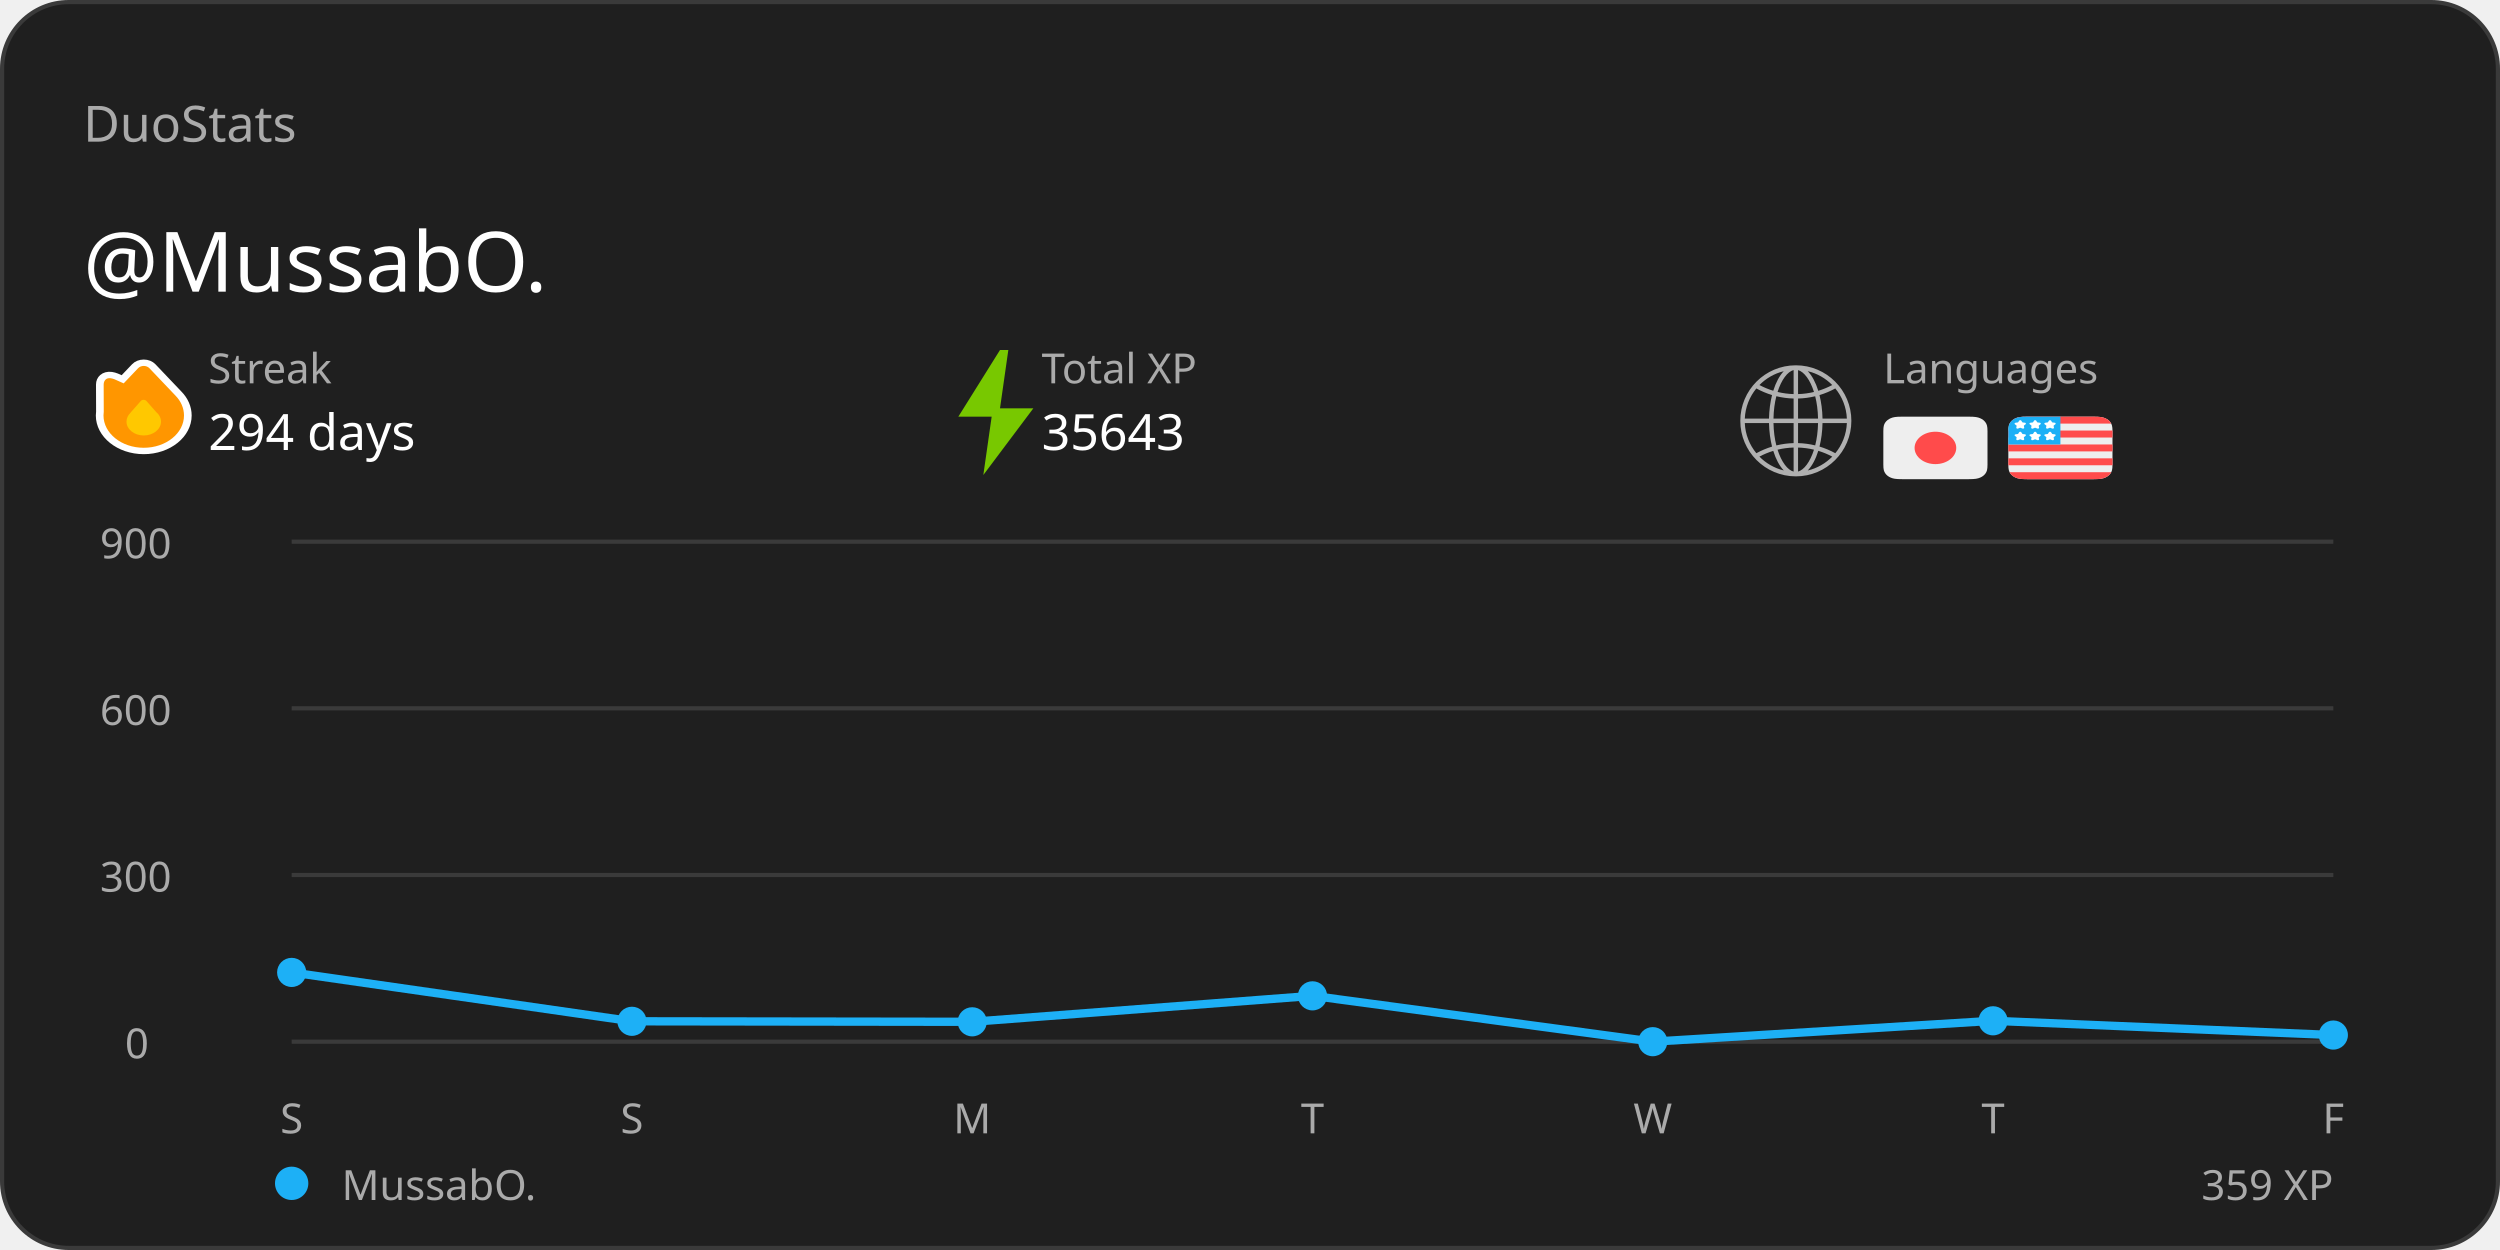
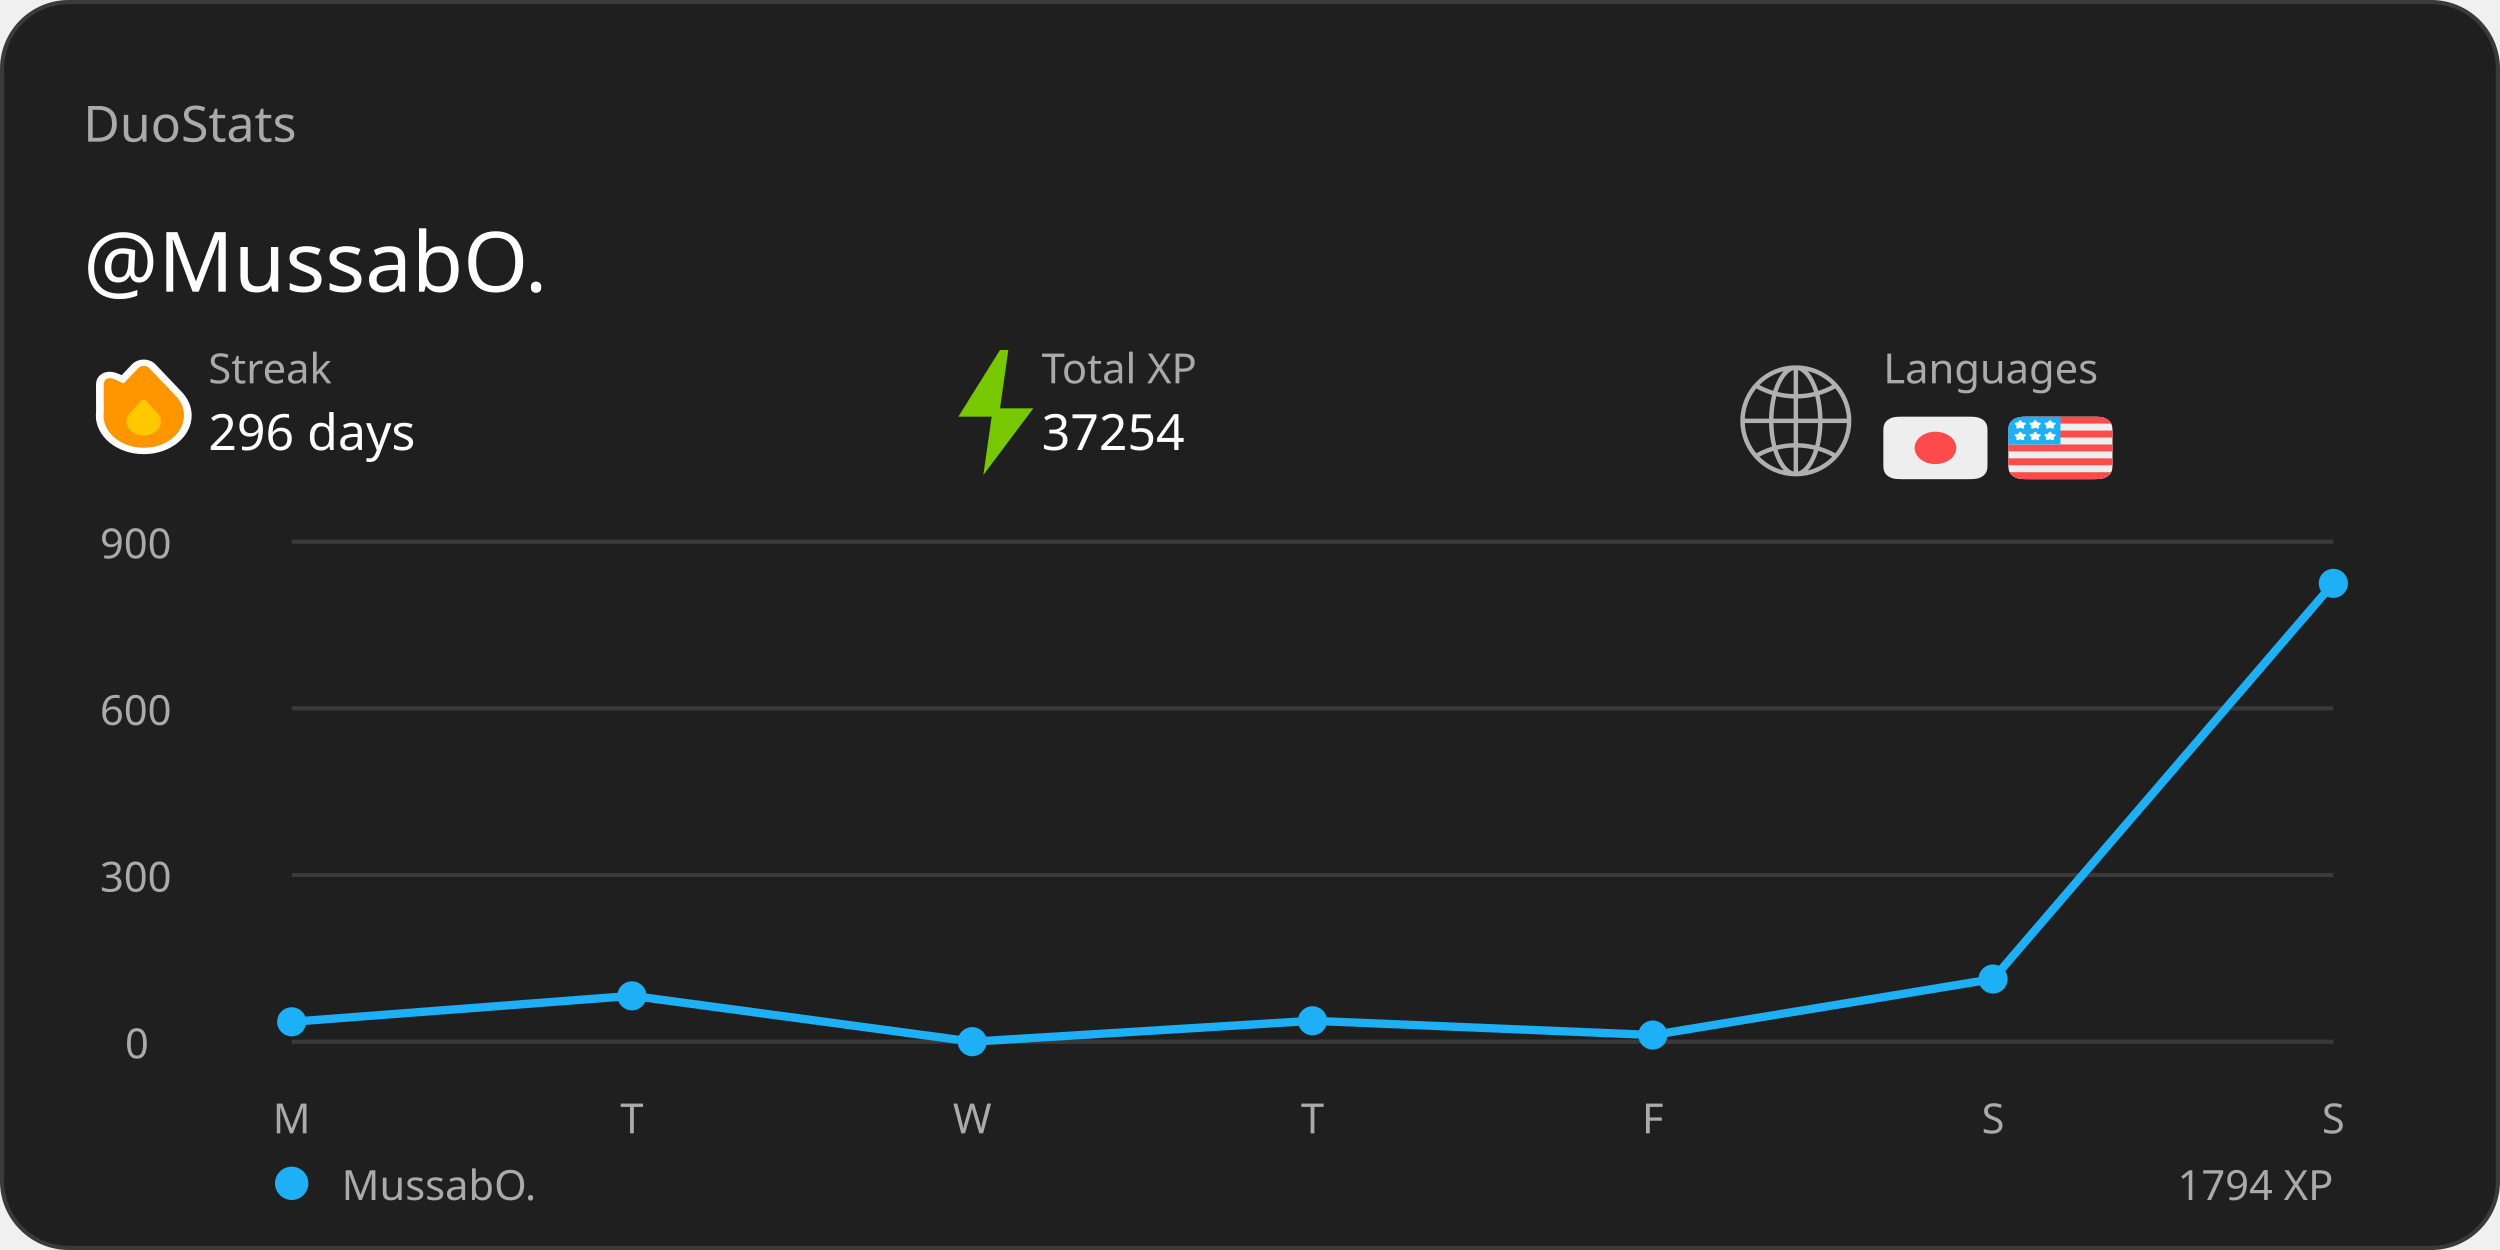
<svg xmlns="http://www.w3.org/2000/svg" width="600" height="300" viewBox="0 0 600 300">
  <rect x="0.5" y="0.5" width="599" height="299" rx="16" fill="#1F1F1F" stroke="#3A3A3A" />
  <text x="20" y="34" fill="#AAAAAA" font-size="12" font-family="DIN Round Pro, system-ui, sans-serif">DuoStats</text>
  <text x="20" y="70" fill="#FFFFFF" font-size="20" font-family="DIN Round Pro, system-ui, sans-serif">@MussabO.</text>
  <g transform="translate(23, 86) scale(0.92, 0.7666667)">
    <g id="Page-1" stroke="none" stroke-width="1" fill="none" fill-rule="evenodd">
      <g id="streak" transform="translate(1, 1)" fill-rule="nonzero">
        <g id="Group" fill="#FF9600" stroke="#FFFFFF" stroke-width="2">
          <path d="M0.068,15.675 L0.044,7.216 C0.039,5.334 1.25,3.942 3.056,4.246 C3.413,4.306 3.998,4.491 4.306,4.656 L5.997,5.561 L9.247,1.464 C9.793,0.776 10.622,0.376 11.5,0.376 C12.378,0.376 13.207,0.776 13.753,1.464 L20.523,10 C22.123,11.939 22.999,14.375 23,16.889 C23,23.034 17.843,28 11.5,28 C5.157,28 0,23.034 0,16.889 C0,16.481 0.023,16.076 0.068,15.675 Z" id="Path" />
        </g>
        <g id="Group" transform="translate(7, 11)" fill="#FFC800">
          <path d="M1.012,5.077 C1.026,5.04 1.046,5.005 1.069,4.973 L3.719,1.364 C3.893,1.127 4.17,0.987 4.464,0.987 C4.758,0.987 5.035,1.127 5.209,1.364 L7.732,4.8 C8.541,5.595 8.998,6.681 9,7.815 C9,10.208 6.985,12.148 4.5,12.148 C2.015,12.148 0,10.208 0,7.815 C0,6.776 0.38,5.823 1.012,5.077 L1.012,5.077 Z" id="Path" />
        </g>
      </g>
    </g>
  </g>
  <text x="50" y="92" fill="#AAAAAA" font-size="10" font-family="DIN Round Pro, system-ui, sans-serif">Streak</text>
-   <text x="50" y="108" fill="#FFFFFF" font-size="12" font-family="DIN Round Pro, system-ui, sans-serif">294 days</text>
+   <text x="50" y="108" fill="#FFFFFF" font-size="12" font-family="DIN Round Pro, system-ui, sans-serif">296 days</text>
  <path d="M240 84 230 100h8l-2 14 12-16h-8l2-14z" fill="#78C800" />
  <text x="250" y="92" fill="#AAAAAA" font-size="10" font-family="DIN Round Pro, system-ui, sans-serif">Total XP</text>
-   <text x="250" y="108" fill="#FFFFFF" font-size="12" font-family="DIN Round Pro, system-ui, sans-serif">35643</text>
+   <text x="250" y="108" fill="#FFFFFF" font-size="12" font-family="DIN Round Pro, system-ui, sans-serif">37254</text>
  <g transform="translate(415, 85) scale(1.0, 1.0)">
    <g id="SVGRepo_bgCarrier" stroke-width="0" />
    <g id="SVGRepo_tracerCarrier" stroke-linecap="round" stroke-linejoin="round" />
    <g id="SVGRepo_iconCarrier">
      <g id="icomoon-ignore"> </g>
      <path d="M16 2.672c-0.004 0-0.007 0-0.011 0-0.002 0-0.003 0-0.005 0-0.005 0-0.010 0.001-0.016 0.001-7.347 0.017-13.296 5.977-13.296 13.327 0 7.348 5.949 13.309 13.296 13.327 0.005 0 0.010 0.001 0.016 0.001 0.002 0 0.004 0 0.005 0 0.004 0 0.008 0 0.011 0 7.36 0 13.328-5.968 13.328-13.328s-5.968-13.328-13.328-13.328zM16.533 10.648c1.413-0.039 2.788-0.225 4.112-0.548 0.399 1.571 0.647 3.382 0.686 5.367h-4.798v-4.819zM16.533 9.582v-5.759c1.437 0.398 2.893 2.314 3.821 5.252-1.231 0.297-2.509 0.47-3.821 0.507zM15.467 3.81v5.772c-1.323-0.037-2.611-0.213-3.852-0.515 0.936-2.956 2.405-4.879 3.852-5.256zM15.467 10.647v4.82h-4.831c0.039-1.988 0.287-3.801 0.687-5.373 1.334 0.326 2.72 0.515 4.144 0.553zM9.563 15.467h-5.811c0.118-2.741 1.139-5.252 2.773-7.241 1.187 0.654 2.446 1.189 3.766 1.589-0.431 1.7-0.689 3.617-0.728 5.652zM9.563 16.533c0.039 2.034 0.297 3.951 0.728 5.651-1.319 0.401-2.579 0.936-3.766 1.59-1.635-1.989-2.656-4.5-2.773-7.241h5.811zM10.636 16.533h4.831v4.814c-1.424 0.038-2.81 0.228-4.145 0.555-0.399-1.571-0.647-3.383-0.686-5.369zM15.467 22.412v5.778c-1.448-0.378-2.919-2.303-3.854-5.263 1.241-0.302 2.53-0.478 3.854-0.515zM16.533 28.178v-5.765c1.313 0.038 2.591 0.211 3.822 0.508-0.928 2.941-2.384 4.86-3.822 5.257zM16.533 21.347v-4.814h4.798c-0.039 1.983-0.286 3.791-0.684 5.361-1.325-0.323-2.7-0.51-4.113-0.548zM22.404 16.533h5.845c-0.118 2.741-1.138 5.251-2.773 7.24-1.197-0.658-2.467-1.197-3.797-1.599 0.43-1.698 0.687-3.611 0.726-5.64zM22.404 15.467c-0.039-2.033-0.297-3.946-0.727-5.646 1.33-0.402 2.599-0.94 3.795-1.598 1.636 1.989 2.658 4.501 2.776 7.244h-5.845zM24.738 7.409c-1.061 0.564-2.18 1.031-3.35 1.385-0.623-2.005-1.498-3.642-2.533-4.717 2.27 0.545 4.297 1.719 5.883 3.332zM13.103 4.087c-1.029 1.073-1.9 2.702-2.521 4.697-1.158-0.353-2.268-0.815-3.319-1.375 1.575-1.602 3.587-2.774 5.84-3.322zM7.259 24.587c1.052-0.561 2.163-1.024 3.322-1.377 0.621 1.997 1.492 3.629 2.522 4.702-2.255-0.549-4.268-1.721-5.844-3.326zM18.855 27.922c1.036-1.075 1.911-2.712 2.535-4.721 1.17 0.355 2.29 0.82 3.351 1.387-1.586 1.614-3.614 2.791-5.886 3.334z" fill="#b0b0b0"> </path>
    </g>
  </g>
  <text x="452" y="92" fill="#AAAAAA" font-size="10" font-family="DIN Round Pro, system-ui, sans-serif">Languages</text>
  <g transform="translate(452, 100) scale(0.3571429, 0.2777778)">
    <g clip-path="url(#clip0_129_1008)">
      <path fill-rule="evenodd" clip-rule="evenodd" d="M12.563 0H57.437C61.805 0 63.389 0.455 64.987 1.309C66.584 2.163 67.837 3.416 68.691 5.013C69.545 6.61 70 8.195 70 12.563V41.437C70 45.805 69.545 47.389 68.691 48.986C67.837 50.584 66.584 51.837 64.987 52.691C63.389 53.545 61.805 54 57.437 54H12.563C8.195 54 6.61 53.545 5.013 52.691C3.416 51.837 2.163 50.584 1.309 48.986C0.455 47.389 0 45.805 0 41.437V12.563C0 8.195 0.455 6.61 1.309 5.013C2.163 3.416 3.416 2.163 5.013 1.309C6.61 0.455 8.195 0 12.563 0Z" fill="#EEEEEE" />
      <path d="M35 41C42.732 41 49 34.732 49 27C49 19.268 42.732 13 35 13C27.268 13 21 19.268 21 27C21 34.732 27.268 41 35 41Z" fill="#FF4B4B" />
    </g>
    <defs>
      <clipPath id="clip0_129_1008">
        <rect width="70" height="54" fill="white" />
      </clipPath>
    </defs>
  </g>
  <g transform="translate(482, 100) scale(0.3571429, 0.2777778)">
    <g clip-path="url(#clip0_129_593)">
      <path fill-rule="evenodd" clip-rule="evenodd" d="M12.563 0H57.437C61.805 0 63.389 0.455 64.987 1.309C66.584 2.163 67.837 3.416 68.691 5.013C69.545 6.61 70 8.195 70 12.563V41.437C70 45.805 69.545 47.389 68.691 48.986C67.837 50.584 66.584 51.837 64.987 52.691C63.389 53.545 61.805 54 57.437 54H12.563C8.195 54 6.61 53.545 5.013 52.691C3.416 51.837 2.163 50.584 1.309 48.986C0.455 47.389 0 45.805 0 41.437V12.563C0 8.195 0.455 6.61 1.309 5.013C2.163 3.416 3.416 2.163 5.013 1.309C6.61 0.455 8.195 0 12.563 0Z" fill="#EEEEEE" />
      <path fill-rule="evenodd" clip-rule="evenodd" d="M12.563 0H57.437C61.805 0 63.389 0.455 64.987 1.309C66.584 2.163 67.837 3.416 68.691 5.013C68.863 5.335 69.019 5.656 69.158 6H0.842C0.981 5.656 1.137 5.335 1.309 5.013C2.163 3.416 3.416 2.163 5.013 1.309C6.61 0.455 8.195 0 12.563 0Z" fill="#FF4B4B" />
      <path fill-rule="evenodd" clip-rule="evenodd" d="M69.997 12C69.999 12.182 70 12.37 70 12.563V18H0V12.563C0 12.37 0.001 12.182 0.003 12H69.997Z" fill="#FF4B4B" />
      <path fill-rule="evenodd" clip-rule="evenodd" d="M70 24V30H0V24H70Z" fill="#FF4B4B" />
      <path fill-rule="evenodd" clip-rule="evenodd" d="M70 41.437C70 41.63 69.999 41.818 69.997 42H0.003C0.001 41.818 0 41.63 0 41.437V36H70V41.437Z" fill="#FF4B4B" />
      <path fill-rule="evenodd" clip-rule="evenodd" d="M69.158 48C69.019 48.344 68.863 48.665 68.691 48.986C67.837 50.584 66.584 51.837 64.987 52.691C63.389 53.545 61.805 54 57.437 54H12.563C8.195 54 6.61 53.545 5.013 52.691C3.416 51.837 2.163 50.584 1.309 48.986C1.137 48.665 0.981 48.344 0.842 48H69.158Z" fill="#FF4B4B" />
      <path fill-rule="evenodd" clip-rule="evenodd" d="M12.563 0H35V24H0V12.563C0 8.195 0.455 6.61 1.309 5.013C2.163 3.416 3.416 2.163 5.013 1.309C6.61 0.455 8.195 0 12.563 0Z" fill="#1CB0F6" />
      <path d="M27.806 9.602L26.531 10.273C26.13 10.483 25.635 10.329 25.424 9.929C25.341 9.769 25.312 9.586 25.342 9.409L25.586 7.988C25.609 7.853 25.564 7.715 25.466 7.62L24.434 6.614C24.11 6.298 24.103 5.779 24.419 5.455C24.545 5.326 24.71 5.242 24.888 5.216L26.314 5.009C26.45 4.989 26.567 4.904 26.628 4.781L27.266 3.489C27.466 3.083 27.957 2.916 28.363 3.117C28.525 3.196 28.655 3.327 28.735 3.489L29.373 4.781C29.434 4.904 29.551 4.989 29.687 5.009L31.113 5.216C31.561 5.281 31.871 5.697 31.806 6.145C31.78 6.323 31.696 6.488 31.567 6.614L30.535 7.62C30.437 7.715 30.392 7.853 30.415 7.988L30.659 9.409C30.735 9.855 30.436 10.278 29.99 10.355C29.812 10.385 29.629 10.356 29.47 10.273L28.194 9.602C28.073 9.538 27.928 9.538 27.806 9.602Z" fill="white" />
      <path d="M27.806 19.602L26.531 20.273C26.13 20.483 25.635 20.329 25.424 19.929C25.341 19.769 25.312 19.587 25.342 19.409L25.586 17.988C25.609 17.853 25.564 17.715 25.466 17.62L24.434 16.614C24.11 16.298 24.103 15.779 24.419 15.455C24.545 15.326 24.71 15.242 24.888 15.216L26.314 15.009C26.45 14.989 26.567 14.904 26.628 14.781L27.266 13.489C27.466 13.083 27.957 12.916 28.363 13.117C28.525 13.196 28.655 13.327 28.735 13.489L29.373 14.781C29.434 14.904 29.551 14.989 29.687 15.009L31.113 15.216C31.561 15.281 31.871 15.697 31.806 16.145C31.78 16.323 31.696 16.488 31.567 16.614L30.535 17.62C30.437 17.715 30.392 17.853 30.415 17.988L30.659 19.409C30.735 19.855 30.436 20.278 29.99 20.355C29.812 20.385 29.629 20.356 29.47 20.273L28.194 19.602C28.073 19.538 27.928 19.538 27.806 19.602Z" fill="white" />
      <path d="M17.806 9.602L16.531 10.273C16.13 10.483 15.635 10.329 15.425 9.929C15.341 9.769 15.312 9.586 15.342 9.409L15.586 7.988C15.609 7.853 15.564 7.715 15.466 7.62L14.434 6.614C14.11 6.298 14.103 5.779 14.419 5.455C14.545 5.326 14.71 5.242 14.888 5.216L16.314 5.009C16.45 4.989 16.567 4.904 16.628 4.781L17.266 3.489C17.466 3.083 17.957 2.916 18.363 3.117C18.525 3.196 18.655 3.327 18.735 3.489L19.373 4.781C19.434 4.904 19.551 4.989 19.687 5.009L21.113 5.216C21.561 5.281 21.871 5.697 21.806 6.145C21.78 6.323 21.696 6.488 21.567 6.614L20.535 7.62C20.437 7.715 20.392 7.853 20.415 7.988L20.659 9.409C20.735 9.855 20.436 10.278 19.99 10.355C19.812 10.385 19.629 10.356 19.47 10.273L18.194 9.602C18.073 9.538 17.928 9.538 17.806 9.602Z" fill="white" />
      <path d="M17.806 19.602L16.531 20.273C16.13 20.483 15.635 20.329 15.425 19.929C15.341 19.769 15.312 19.587 15.342 19.409L15.586 17.988C15.609 17.853 15.564 17.715 15.466 17.62L14.434 16.614C14.11 16.298 14.103 15.779 14.419 15.455C14.545 15.326 14.71 15.242 14.888 15.216L16.314 15.009C16.45 14.989 16.567 14.904 16.628 14.781L17.266 13.489C17.466 13.083 17.957 12.916 18.363 13.117C18.525 13.196 18.655 13.327 18.735 13.489L19.373 14.781C19.434 14.904 19.551 14.989 19.687 15.009L21.113 15.216C21.561 15.281 21.871 15.697 21.806 16.145C21.78 16.323 21.696 16.488 21.567 16.614L20.535 17.62C20.437 17.715 20.392 17.853 20.415 17.988L20.659 19.409C20.735 19.855 20.436 20.278 19.99 20.355C19.812 20.385 19.629 20.356 19.47 20.273L18.194 19.602C18.073 19.538 17.928 19.538 17.806 19.602Z" fill="white" />
      <path d="M7.807 9.602L6.531 10.273C6.13 10.483 5.635 10.329 5.424 9.929C5.341 9.769 5.312 9.586 5.342 9.409L5.586 7.988C5.609 7.853 5.564 7.715 5.466 7.62L4.434 6.614C4.11 6.298 4.103 5.779 4.419 5.455C4.545 5.326 4.71 5.242 4.888 5.216L6.314 5.009C6.45 4.989 6.567 4.904 6.628 4.781L7.266 3.489C7.466 3.083 7.957 2.916 8.363 3.117C8.525 3.196 8.655 3.327 8.735 3.489L9.373 4.781C9.434 4.904 9.551 4.989 9.687 5.009L11.113 5.216C11.561 5.281 11.871 5.697 11.806 6.145C11.78 6.323 11.696 6.488 11.567 6.614L10.535 7.62C10.437 7.715 10.392 7.853 10.415 7.988L10.659 9.409C10.735 9.855 10.436 10.278 9.99 10.355C9.812 10.385 9.629 10.356 9.47 10.273L8.194 9.602C8.073 9.538 7.928 9.538 7.807 9.602Z" fill="white" />
      <path d="M7.807 19.602L6.531 20.273C6.13 20.483 5.635 20.329 5.424 19.929C5.341 19.769 5.312 19.587 5.342 19.409L5.586 17.988C5.609 17.853 5.564 17.715 5.466 17.62L4.434 16.614C4.11 16.298 4.103 15.779 4.419 15.455C4.545 15.326 4.71 15.242 4.888 15.216L6.314 15.009C6.45 14.989 6.567 14.904 6.628 14.781L7.266 13.489C7.466 13.083 7.957 12.916 8.363 13.117C8.525 13.196 8.655 13.327 8.735 13.489L9.373 14.781C9.434 14.904 9.551 14.989 9.687 15.009L11.113 15.216C11.561 15.281 11.871 15.697 11.806 16.145C11.78 16.323 11.696 16.488 11.567 16.614L10.535 17.62C10.437 17.715 10.392 17.853 10.415 17.988L10.659 19.409C10.735 19.855 10.436 20.278 9.99 20.355C9.812 20.385 9.629 20.356 9.47 20.273L8.194 19.602C8.073 19.538 7.928 19.538 7.807 19.602Z" fill="white" />
    </g>
    <defs>
      <clipPath id="clip0_129_593">
        <rect width="70" height="54" fill="white" />
      </clipPath>
    </defs>
  </g>
  <g stroke="#3A3A3A" stroke-width="1">
    <line x1="70" y1="250" x2="560" y2="250" />
    <line x1="70" y1="210" x2="560" y2="210" />
    <line x1="70" y1="170" x2="560" y2="170" />
    <line x1="70" y1="130" x2="560" y2="130" />
  </g>
  <g fill="#AAAAAA" font-size="10" font-family="DIN Round Pro, system-ui, sans-serif">
    <text x="30" y="254">0</text>
    <text x="24" y="214">300</text>
    <text x="24" y="174">600</text>
    <text x="24" y="134">900</text>
  </g>
-   <polyline points="70.0,233.378 151.667,245.111 233.333,245.233 315.0,239.0 396.667,250.0 478.333,244.989 560.0,248.411" fill="none" stroke="#1DB0F6" stroke-width="2" stroke-linecap="round" stroke-linejoin="round" />
-   <circle cx="70.0" cy="233.378" r="3.5" fill="#1DB0F6" />
-   <circle cx="151.667" cy="245.111" r="3.5" fill="#1DB0F6" />
-   <circle cx="233.333" cy="245.233" r="3.5" fill="#1DB0F6" />
-   <circle cx="315.0" cy="239.0" r="3.5" fill="#1DB0F6" />
-   <circle cx="396.667" cy="250.0" r="3.5" fill="#1DB0F6" />
-   <circle cx="478.333" cy="244.989" r="3.5" fill="#1DB0F6" />
-   <circle cx="560.0" cy="248.411" r="3.5" fill="#1DB0F6" />
-   <text x="70.0" y="272" fill="#AAAAAA" font-size="10" text-anchor="middle" font-family="DIN Round Pro, system-ui, sans-serif">S</text>
-   <text x="151.667" y="272" fill="#AAAAAA" font-size="10" text-anchor="middle" font-family="DIN Round Pro, system-ui, sans-serif">S</text>
-   <text x="233.333" y="272" fill="#AAAAAA" font-size="10" text-anchor="middle" font-family="DIN Round Pro, system-ui, sans-serif">M</text>
+   <polyline points="70.0,245.233 151.667,239.0 233.333,250.0 315.0,244.989 396.667,248.411 478.333,234.967 560.0,140.0" fill="none" stroke="#1DB0F6" stroke-width="2" stroke-linecap="round" stroke-linejoin="round" />
+   <circle cx="70.0" cy="245.233" r="3.5" fill="#1DB0F6" />
+   <circle cx="151.667" cy="239.0" r="3.5" fill="#1DB0F6" />
+   <circle cx="233.333" cy="250.0" r="3.5" fill="#1DB0F6" />
+   <circle cx="315.0" cy="244.989" r="3.5" fill="#1DB0F6" />
+   <circle cx="396.667" cy="248.411" r="3.5" fill="#1DB0F6" />
+   <circle cx="478.333" cy="234.967" r="3.5" fill="#1DB0F6" />
+   <circle cx="560.0" cy="140.0" r="3.5" fill="#1DB0F6" />
+   <text x="70.0" y="272" fill="#AAAAAA" font-size="10" text-anchor="middle" font-family="DIN Round Pro, system-ui, sans-serif">M</text>
+   <text x="151.667" y="272" fill="#AAAAAA" font-size="10" text-anchor="middle" font-family="DIN Round Pro, system-ui, sans-serif">T</text>
+   <text x="233.333" y="272" fill="#AAAAAA" font-size="10" text-anchor="middle" font-family="DIN Round Pro, system-ui, sans-serif">W</text>
  <text x="315.0" y="272" fill="#AAAAAA" font-size="10" text-anchor="middle" font-family="DIN Round Pro, system-ui, sans-serif">T</text>
-   <text x="396.667" y="272" fill="#AAAAAA" font-size="10" text-anchor="middle" font-family="DIN Round Pro, system-ui, sans-serif">W</text>
-   <text x="478.333" y="272" fill="#AAAAAA" font-size="10" text-anchor="middle" font-family="DIN Round Pro, system-ui, sans-serif">T</text>
-   <text x="560.0" y="272" fill="#AAAAAA" font-size="10" text-anchor="middle" font-family="DIN Round Pro, system-ui, sans-serif">F</text>
+   <text x="396.667" y="272" fill="#AAAAAA" font-size="10" text-anchor="middle" font-family="DIN Round Pro, system-ui, sans-serif">F</text>
+   <text x="478.333" y="272" fill="#AAAAAA" font-size="10" text-anchor="middle" font-family="DIN Round Pro, system-ui, sans-serif">S</text>
+   <text x="560.0" y="272" fill="#AAAAAA" font-size="10" text-anchor="middle" font-family="DIN Round Pro, system-ui, sans-serif">S</text>
  <circle cx="70" cy="284" r="4" fill="#1DB0F6" />
  <text x="82" y="288" fill="#AAAAAA" font-size="10" font-family="DIN Round Pro, system-ui, sans-serif">MussabO.</text>
-   <text x="560" y="288" fill="#AAAAAA" font-size="10" text-anchor="end" font-family="DIN Round Pro, system-ui, sans-serif">359 XP</text>
+   <text x="560" y="288" fill="#AAAAAA" font-size="10" text-anchor="end" font-family="DIN Round Pro, system-ui, sans-serif">1794 XP</text>
</svg>
